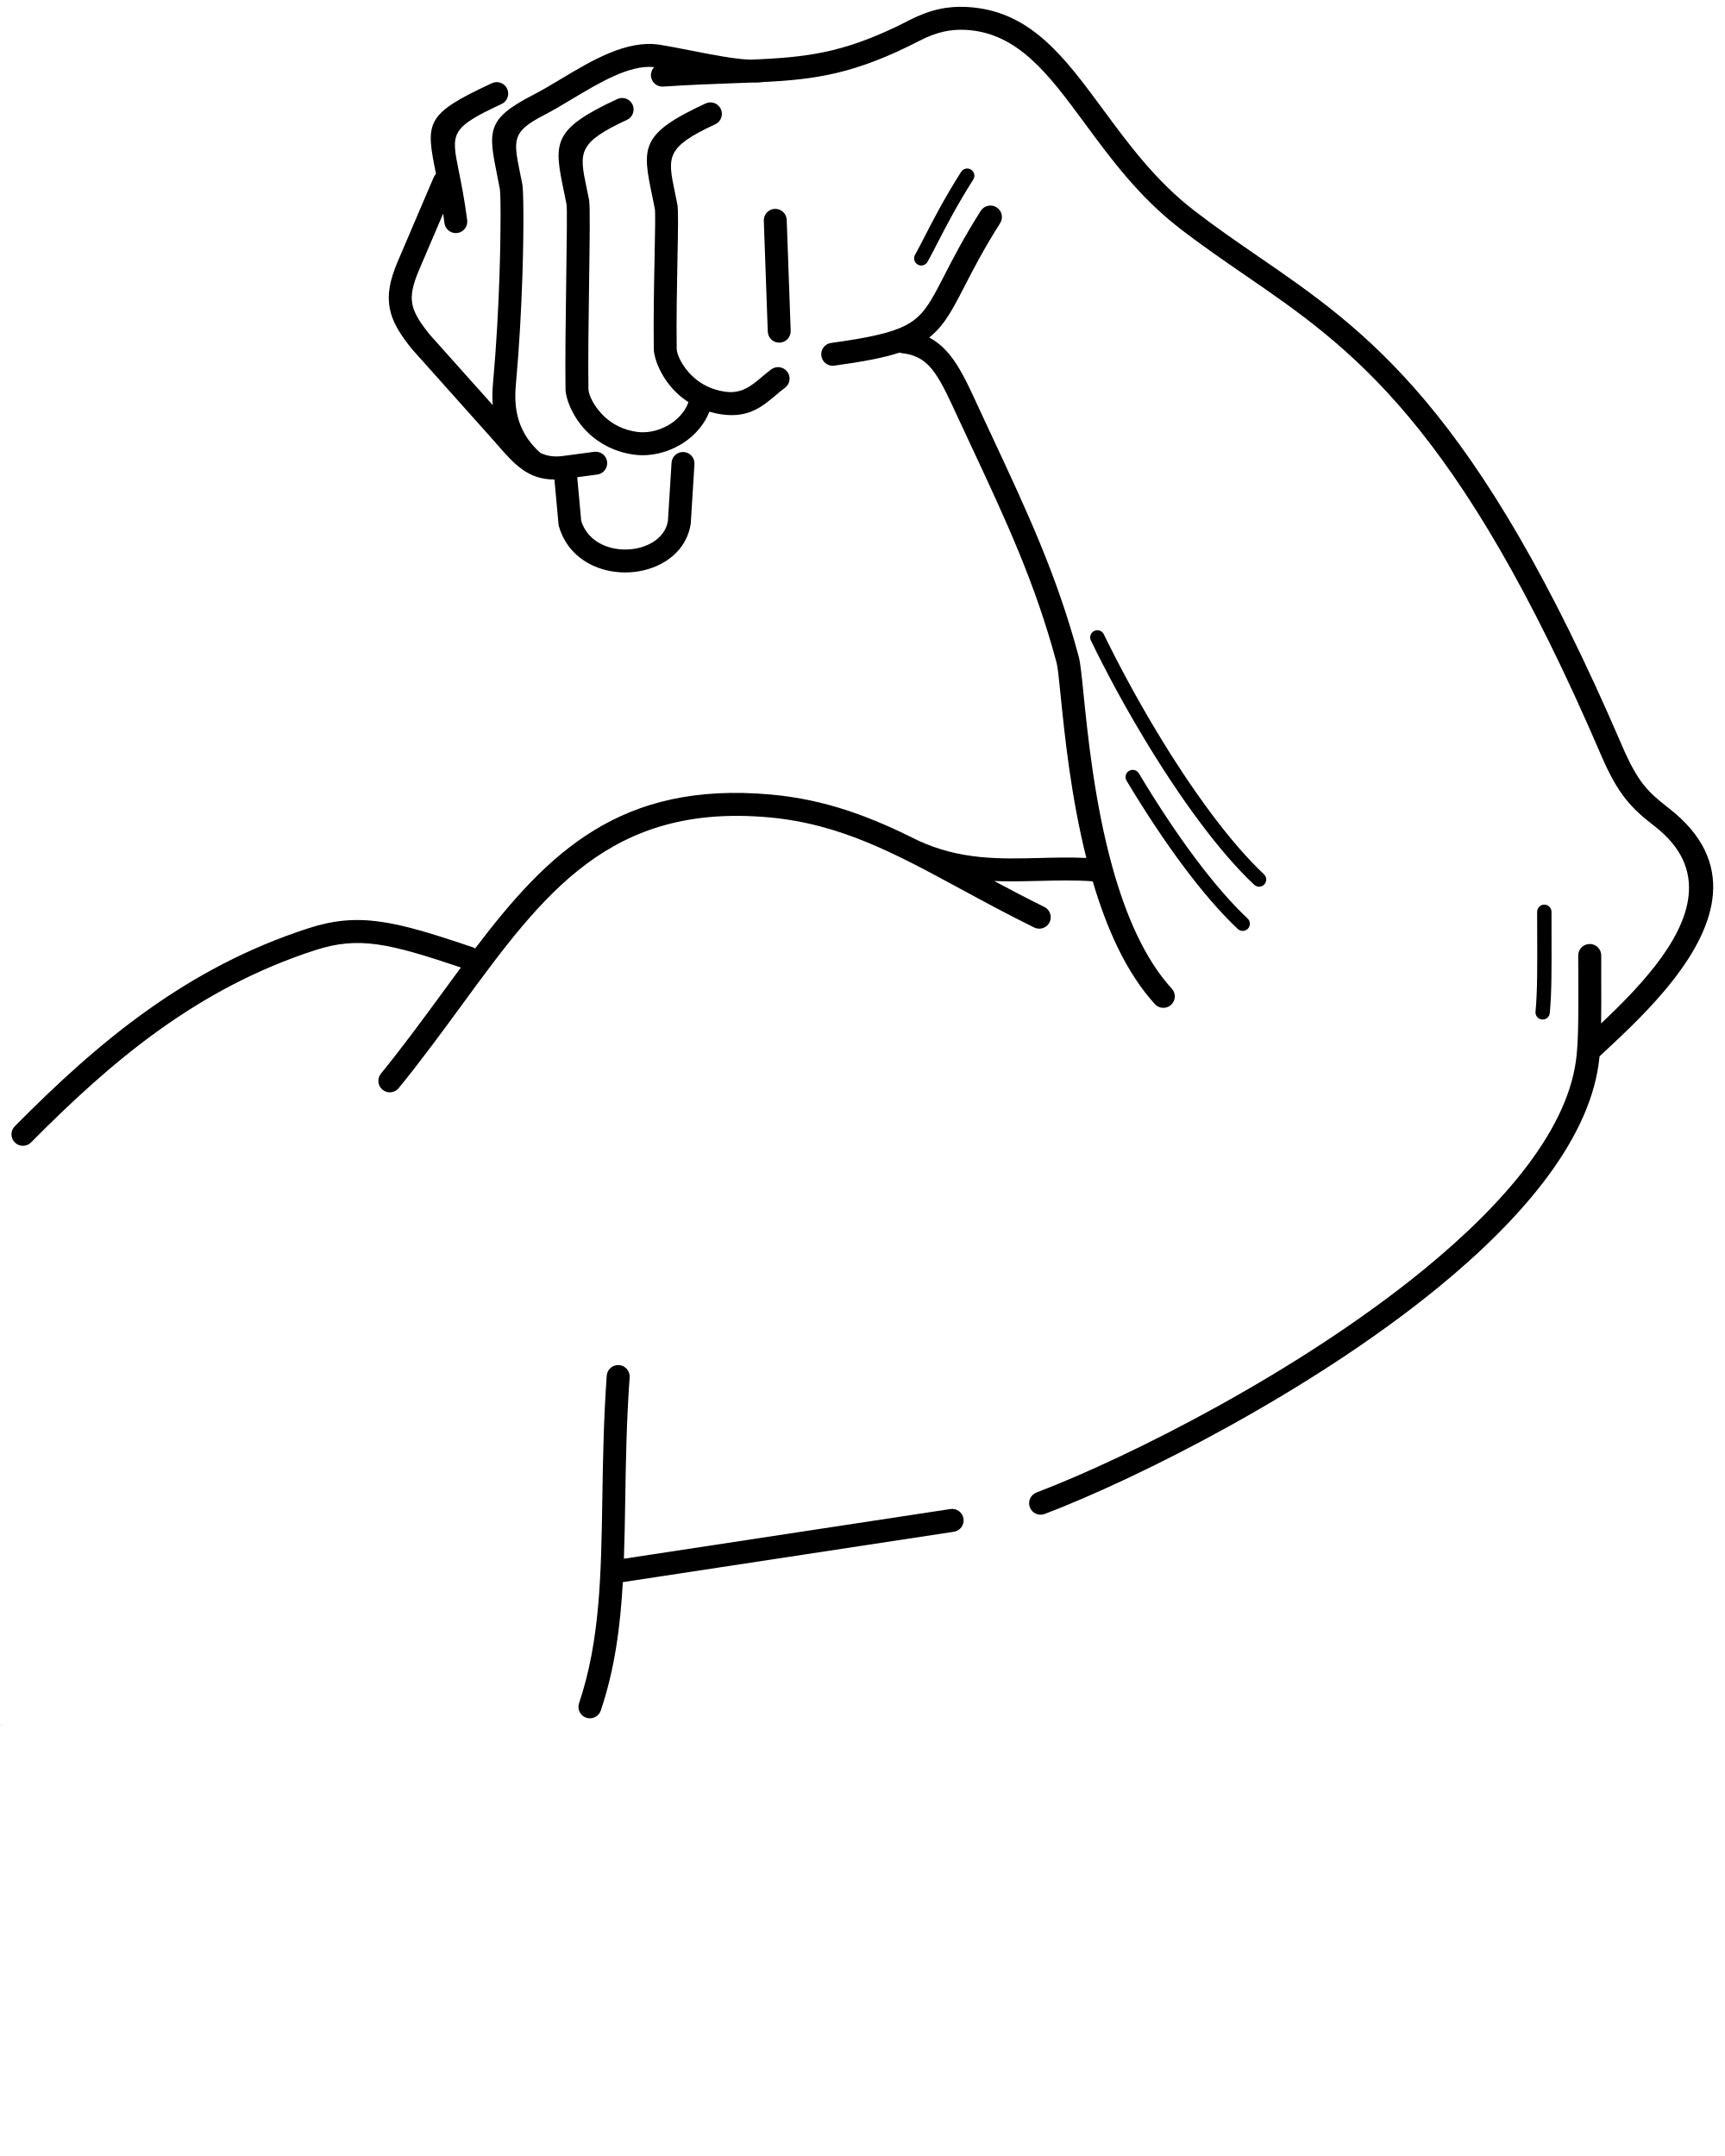
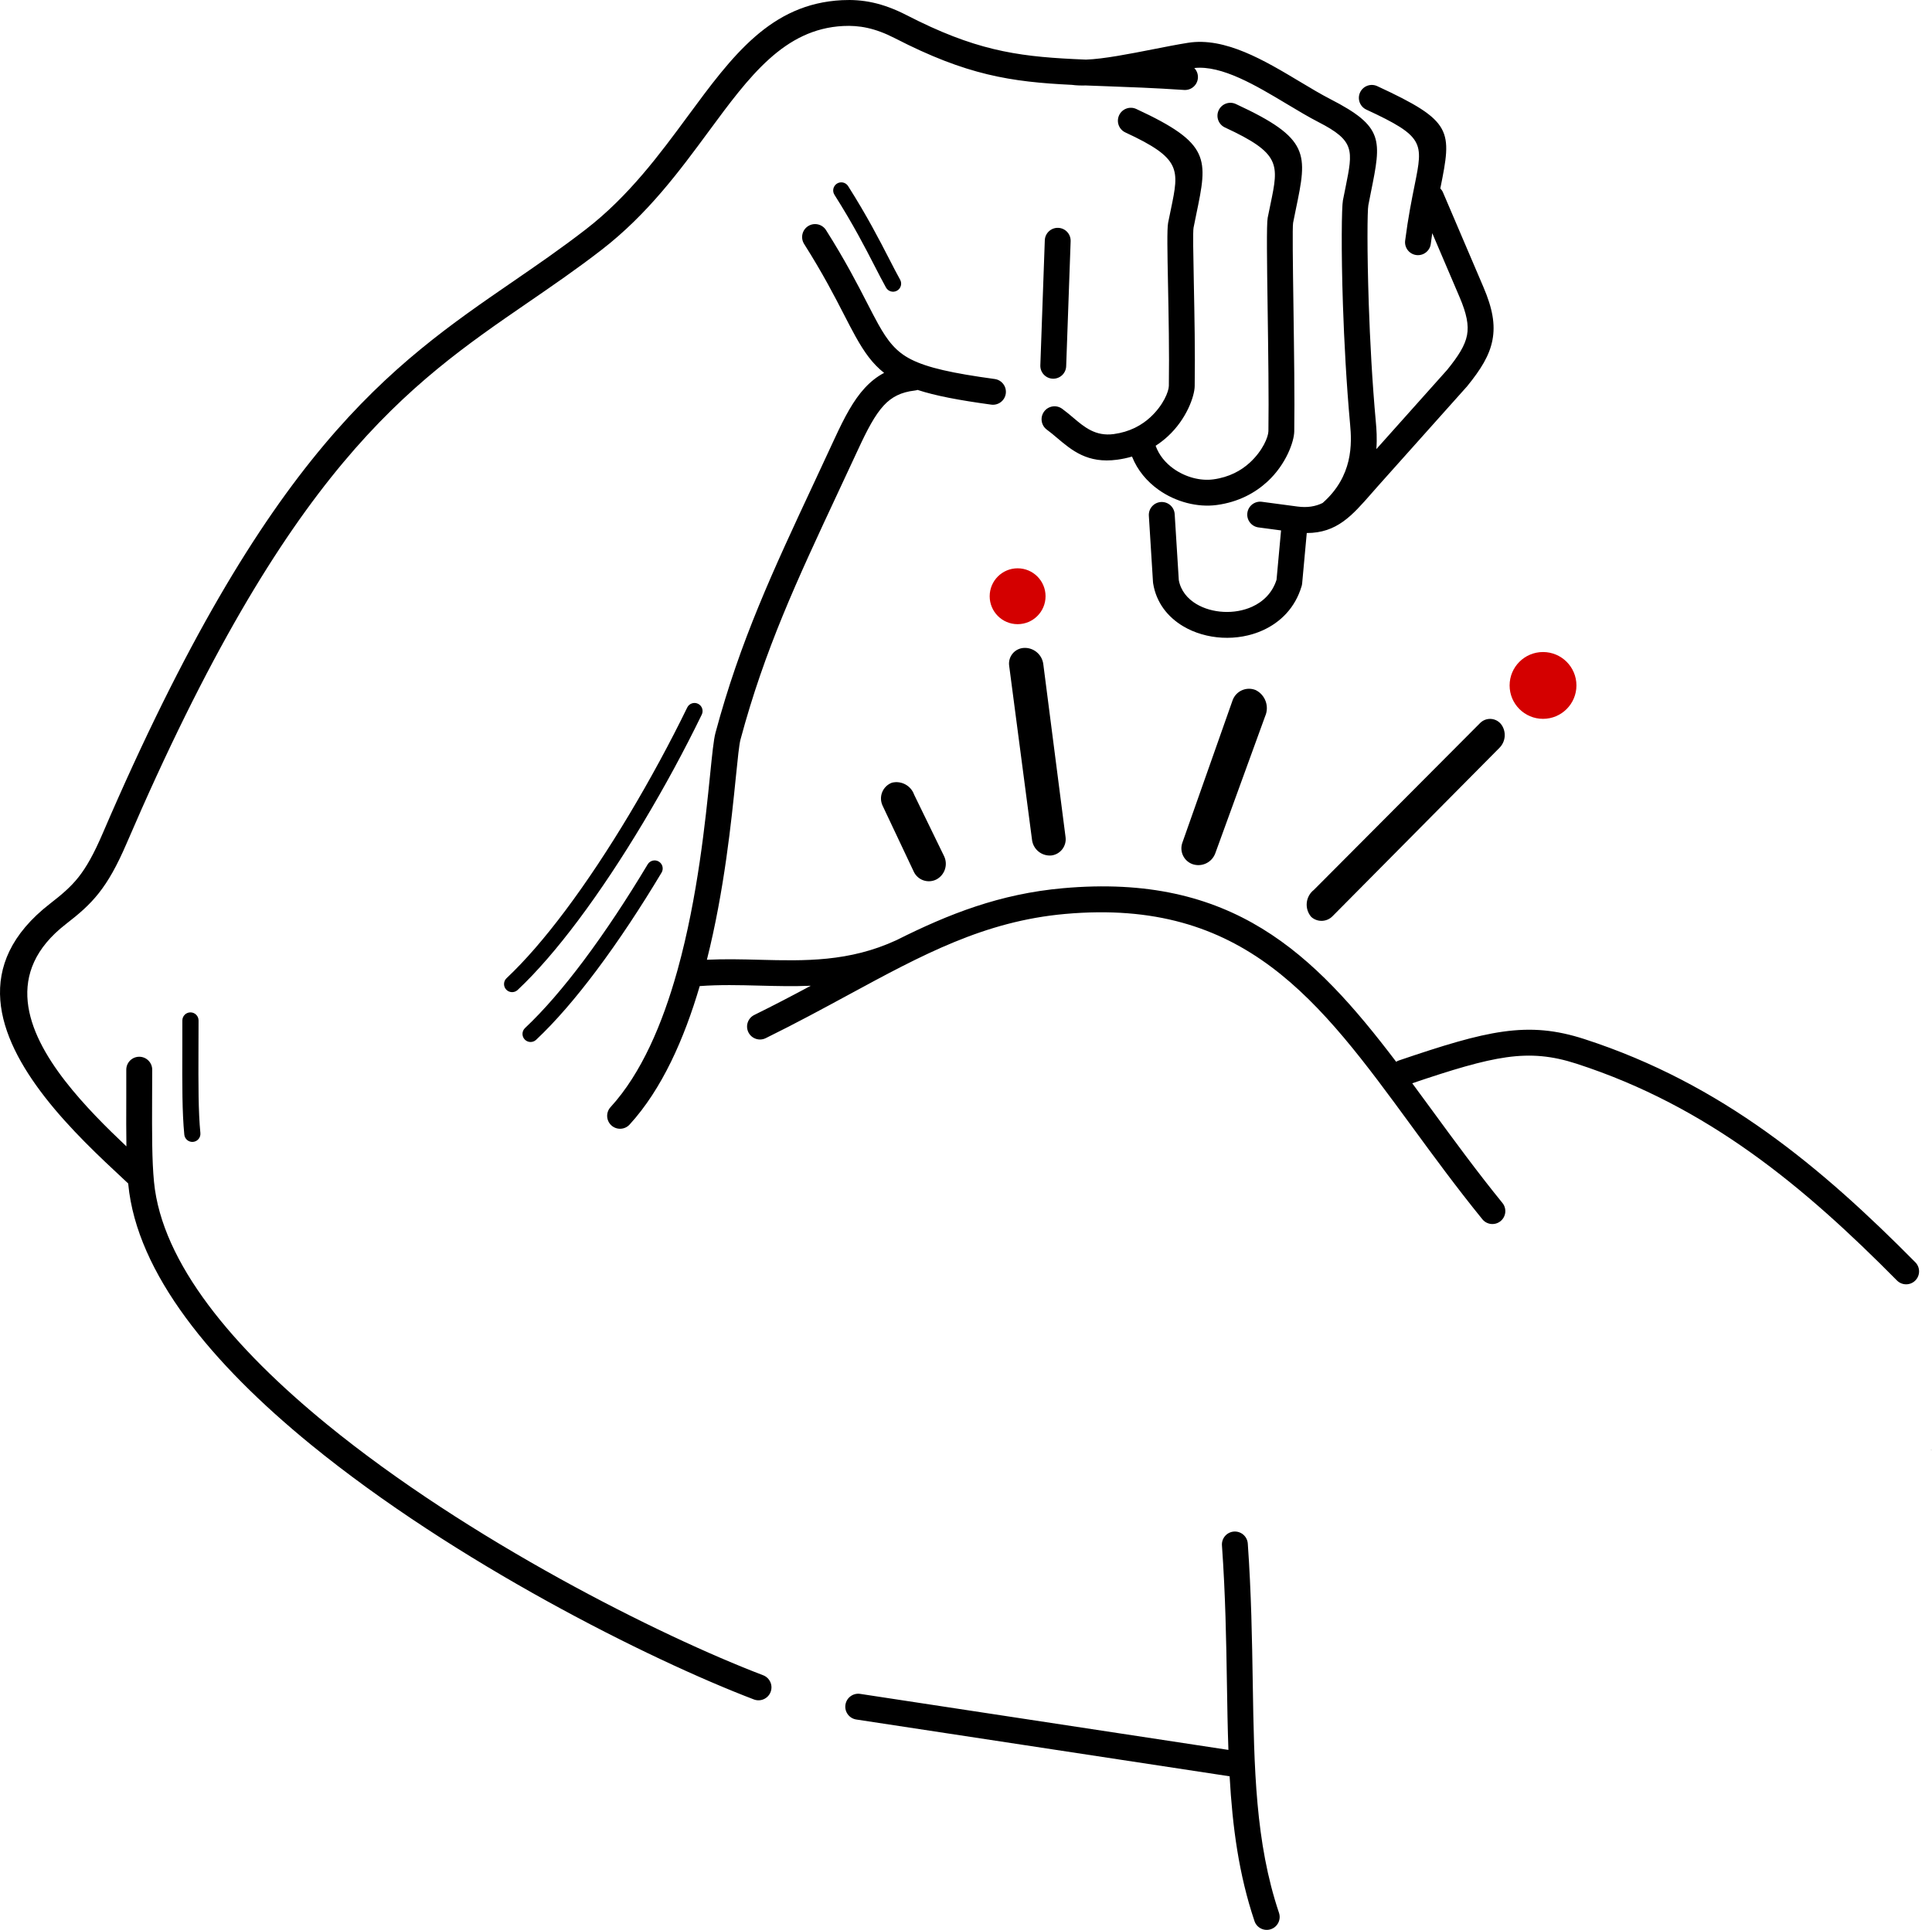
- <svg xmlns="http://www.w3.org/2000/svg" xml:space="preserve" version="1.1" style="shape-rendering:geometricPrecision;text-rendering:geometricPrecision;image-rendering:optimizeQuality;" viewBox="0 0 60000 75000" x="0px" y="0px" fill-rule="evenodd" clip-rule="evenodd">
-   <defs>
-     <style type="text/css">
+ <svg xmlns="http://www.w3.org/2000/svg" xml:space="preserve" version="1.1" style="image-rendering:optimizeQuality;shape-rendering:geometricPrecision;text-rendering:geometricPrecision" viewBox="0 0 2932.851 2930.334" x="0px" y="0px" fill-rule="evenodd" clip-rule="evenodd" id="svg2" width="2932.851" height="2930.334">
+   <defs id="defs1">
+     <style type="text/css" id="style1">
   
    .fil0 {fill:black;fill-rule:nonzero}
   
  </style>
  </defs>
-   <g>
-     <path class="fil0" d="M23066.88 3012.06c-220.05,14.66 -410.34,-151.83 -425,-371.88 -7.83,-117.48 35.99,-226.46 112.01,-304.78 -848.45,-93.17 -1906.05,540.61 -2855.98,1109.97 -341.39,204.62 -669.99,401.58 -976.83,559.28 -1121.75,576.51 -1063.99,863.07 -835.03,1999.01 36.76,182.4 76.22,378.12 83.51,415.91 38.75,200.74 56.3,1519.26 -0.48,3217.43 -37.68,1127.25 -107.03,2433.62 -222.62,3706.14 -23.14,254.73 -54.07,669 53.11,1117.53 99.83,417.76 323.62,879.02 796.71,1293.74 218.64,106.25 465.8,150.41 775.9,109.07l1097.73 -146.36c218.32,-28.47 418.4,125.43 446.87,343.75 28.47,218.32 -125.43,418.4 -343.75,446.87l-695.64 92.75 139.37 1522.46c127.99,402.55 410.37,676.43 752.58,831.55 272.14,123.34 581.61,174.57 885.38,158.45 301.99,-16.02 594.33,-98.06 834.38,-241.36 277.16,-165.45 483.2,-415.11 542.26,-739.14l126.86 -2033.16c12.94,-220.05 201.83,-387.94 421.88,-375 220.05,12.94 387.94,201.83 375,421.88l-128.03 2051.9 -0.44 -0.03c-0.77,12.96 -2.17,26 -4.25,39.09 -95.58,590.87 -448.56,1035.09 -923.9,1318.84 -353.24,210.87 -774.55,331.12 -1203.14,353.86 -426.81,22.65 -864.97,-50.83 -1254.12,-227.21 -549.5,-249.08 -1001.89,-697.89 -1198.37,-1364.75l-2 -6.71c-6.94,-24.07 -11.73,-49.13 -14.07,-75l-142.36 -1555.16c-929.07,-2.26 -1391.03,-529.99 -2004.96,-1231.63 -75.44,-86.22 -153.41,-175.32 -207.75,-236.15l-2711.19 -3034.73c-8.22,-8.47 -16.16,-17.34 -23.75,-26.67 -426.25,-525.85 -687.96,-947.36 -779.18,-1422.86 -92.79,-483.7 -2.66,-978.4 278.31,-1636.27l1246.68 -2919.05c20.2,-47.48 48.52,-89.02 82.65,-123.69 -361.65,-1794.86 -397.74,-2070.04 1945.51,-3155.93 200.2,-92.33 437.36,-4.89 529.69,195.31 92.33,200.2 4.89,437.36 -195.31,529.69 -1789.95,829.48 -1751.37,1020.86 -1490.36,2315.73 90.62,449.6 203.15,1007.84 295.15,1725.42 27.61,218.32 -126.99,417.7 -345.31,445.31 -218.32,27.61 -417.7,-126.99 -445.31,-345.31 -14.63,-114.09 -29.82,-224.09 -45.39,-330.27l-843.62 1975.29c-215.15,503.76 -288.55,859.76 -228.31,1173.77 61.77,322.01 269.46,645.15 612.89,1068.92l2183.44 2444c-26.06,-334.32 -3.88,-619.35 14.4,-820.62 113.78,-1252.5 182.19,-2543.27 219.5,-3659.26 54.83,-1640.02 45.09,-2876.09 12.98,-3042.43 -49.58,-256.85 -65.46,-335.57 -80.39,-409.65 -324.06,-1607.74 -405.81,-2013.32 1250.67,-2864.65 292.45,-150.31 606.64,-338.63 933.07,-534.28 1093.58,-655.46 2314.58,-1387.27 3460.29,-1203.79 336.38,53.87 682.56,122.04 1044.07,193.22 748.22,147.32 1562.78,307.69 2101.52,325.13 116.98,-4.76 231.58,-9.76 344.22,-15.16 15.48,-1.63 30.86,-2.37 46.08,-2.21 1786.12,-87.86 3068.97,-287.31 5135.45,-1350.78 380.41,-195.77 722.92,-319.59 1048.17,-390.99 327.82,-71.97 637.38,-90.14 949.75,-74.56 2201.78,109.83 3383.83,1713.91 4757.05,3577.42 867.3,1176.95 1815.85,2464.18 3143.2,3491.27 762.44,589.98 1498.64,1095.94 2234.81,1601.87 3794.97,2608.1 7589.98,5216.24 12663.53,17023.16 275.98,642.24 504.99,1050.24 750.59,1361.06 242.61,307.03 517.56,538.35 879.99,819.67 2413.52,1873.38 1619.86,4082.1 162.46,5959.72 -767.94,989.36 -1713.96,1870.33 -2439.13,2545.65l-134.83 125.69 -2.41 25.5c-265.56,2754.66 -2588.06,5544.02 -5627.6,8027.31 -4438.5,3626.24 -10432.17,6631.15 -13668.99,7865.78 -206.24,78.52 -437.11,-25.01 -515.63,-231.25 -78.52,-206.24 25.01,-437.11 231.25,-515.63 3187.23,-1215.72 9086.53,-4172.52 13450.25,-7737.66 2890.36,-2361.41 5095.11,-4974.91 5336.96,-7483.55 64.48,-668.8 61.92,-1487.37 58.47,-2596.08 -1.59,-512.24 -3.3,-664.53 -3.3,-863.55 0,-220.91 179.09,-400 400,-400 220.91,0 400,179.09 400,400 0,811.65 0.1,835.62 0.18,863.55 1.77,568.12 3.29,1061.64 -4.16,1501.13 616.01,-582.5 1313.38,-1274.5 1887.68,-2014.39 1205.78,-1553.44 1884.67,-3363.56 -18.7,-4840.96 -407.45,-316.26 -720.24,-580.98 -1017.49,-957.17 -294.25,-372.4 -557.33,-834.93 -859.97,-1539.2 -4985,-11600.87 -8682.1,-14141.72 -12379.15,-16682.52 -759.39,-521.89 -1518.79,-1043.79 -2272.31,-1626.87 -1417.66,-1096.97 -2400.66,-2430.94 -3299.46,-3650.65 -1252.03,-1699.06 -2329.78,-3161.58 -4150.79,-3252.42 -243.19,-12.13 -485.32,2.26 -743.49,58.94 -260.75,57.24 -538.67,158.22 -851.31,319.11 -2214.39,1139.59 -3567.74,1346.47 -5460.65,1438.02 -123.95,17.3 -266.45,22.64 -423.02,18.51 -203.26,8.13 -413.21,15.68 -631.56,23.51 -687.9,24.68 -1461.61,52.43 -2403.67,115.24zm9195.22 6096.15c-66.87,120.27 -218.59,163.55 -338.86,96.68 -120.27,-66.87 -163.55,-218.59 -96.68,-338.86 102.84,-184.72 214.87,-402.49 340.43,-646.58 299.5,-582.18 675.77,-1313.6 1263.45,-2241.23 73.89,-116.49 228.24,-151.04 344.73,-77.15 116.49,73.89 151.04,228.24 77.15,344.73 -580.31,915.99 -948.72,1632.13 -1241.97,2202.17 -124.18,241.41 -234.97,456.77 -348.25,660.24zm-3245.91 3611.73c-218.32,29.34 -419.1,-123.86 -448.44,-342.18 -29.34,-218.32 123.86,-419.1 342.18,-448.44 1300.89,-177.83 2072.21,-347.16 2581.87,-606.39 464.83,-236.43 722.68,-571.46 1012.5,-1092 99.86,-179.38 212.17,-397.67 338.05,-642.39 301.36,-585.83 679.99,-1321.82 1269.93,-2253.02 118.22,-186.39 365.17,-241.66 551.56,-123.44 186.39,118.22 241.66,365.17 123.44,551.56 -578.09,912.49 -944.17,1624.1 -1235.55,2190.52 -123.83,240.73 -234.34,455.53 -350.55,664.27 -266.72,479.04 -517.93,837.15 -880.55,1122.2 221.22,116.15 415.21,270.25 594.57,464.12 348.68,376.89 620.17,887.88 931.84,1561.67 296,639.92 460.91,992.87 620.22,1333.83 1285.74,2751.8 2293.59,4908.82 3055.23,7747.13 55.53,206.95 101.01,655.84 164.43,1282.16 143.27,1414.58 383.2,3782.95 999.67,6013.15 8.62,22.53 15.24,46 19.67,70.13 450.95,1608.49 1099.68,3138.98 2052.02,4180 148.42,162.23 137.23,414.08 -25,562.5 -162.23,148.42 -414.08,137.23 -562.5,-25 -998.83,-1091.83 -1684.23,-2643.75 -2163.28,-4272.13 -615.91,-45.73 -1226.74,-30.13 -1837.54,-14.55 -527.04,13.46 -1054.09,26.9 -1588.38,3.91 553.65,296.86 1131.73,600.31 1743.51,901.46 197.61,97.51 278.76,336.76 181.25,534.37 -97.51,197.61 -336.76,278.76 -534.37,181.25 -925.78,-455.71 -1758.77,-907.15 -2547.91,-1334.83 -2284.48,-1238.08 -4195.29,-2273.65 -6683.33,-2496.93 -5535.93,-496.8 -7849.1,2663.63 -10684.99,6538.27 -679.96,929.04 -1389.23,1898.09 -2187.48,2880.56 -138.93,170.86 -390.08,196.75 -560.94,57.82 -170.86,-138.93 -196.75,-390.08 -57.82,-560.94 776.73,-955.98 1484.22,-1922.6 2162.48,-2849.32 208.71,-285.15 414.67,-566.47 619.4,-843.17 -1249.17,-421.98 -2147.72,-695.35 -2910.05,-801.97 -762.96,-106.7 -1403.78,-45.87 -2161.65,199.99 -2034.61,660.01 -3792.6,1613.18 -5394.18,2756.95 -1609.83,1149.66 -3065.13,2494.81 -4485.12,3929.97 -155.33,156.19 -407.87,156.89 -564.06,1.56 -156.19,-155.33 -156.89,-407.87 -1.56,-564.06 1447.05,-1462.52 2933.78,-2835.94 4588.24,-4017.47 1662.68,-1187.4 3491.31,-2178.1 5612.92,-2866.33 879.52,-285.33 1625.01,-355.66 2514.79,-231.23 859.4,120.19 1837.85,422.17 3211.09,888.55 30.77,10.43 59.42,24.27 85.71,40.91 2539.82,-3347.93 5056.79,-5822.77 10281.98,-5353.85 1934.72,173.63 3507.04,787.65 5129.51,1602.12 1461.59,675.71 2836.91,640.64 4212.2,605.53 541.84,-13.82 1083.71,-27.64 1635.09,-1.27 -538.64,-2139.31 -757.71,-4300.71 -893.13,-5637.83 -59.01,-582.72 -101.32,-1000.34 -142.55,-1154.02 -746.37,-2781.39 -1738.96,-4905.76 -3005.23,-7615.89 -241.51,-516.89 -491.06,-1050.98 -623.34,-1336.95 -281.18,-607.87 -517.82,-1059.91 -791.22,-1355.43 -243.07,-262.74 -534.93,-412.43 -955.09,-460.23 -30.08,-3.32 -59.02,-9.91 -86.48,-19.36 -546.81,179.37 -1266.63,316.59 -2273.06,454.16zm-2448.81 -5041.52c-7.76,-220.05 164.33,-404.74 384.38,-412.5 220.05,-7.76 404.74,164.33 412.5,384.38l137.74 3856.77c7.76,220.05 -164.33,404.74 -384.38,412.5 -220.05,7.76 -404.74,-164.33 -412.5,-384.38l-137.74 -3856.77zm-2024.05 -4079.94c200.2,-92.33 437.36,-4.89 529.69,195.31 92.33,200.2 4.89,437.36 -195.31,529.69 -1728.15,800.83 -1658.94,1134.23 -1404.15,2361.52 33.26,160.22 68.62,330.46 86.98,423.61 37.38,189.59 22.83,924.21 3.93,1878.43 -18.86,952.64 -42.21,2131.18 -26.38,3152.6 2.72,175.95 171.07,601.79 573.55,971.8 127.91,117.59 279.27,226.04 456.23,314.37 8.9,3.96 17.62,8.24 26.14,12.81 185.88,89.42 399.34,156.69 642.86,189.6 563.14,76.11 907.77,-215.58 1244.53,-500.62 114.31,-96.77 227.97,-192.96 348.52,-280.38 178.63,-129.44 428.38,-89.57 557.82,89.06 129.44,178.63 89.57,428.38 -89.06,557.82 -102.71,74.48 -201.89,158.43 -301.66,242.88 -470.34,398.1 -951.64,805.5 -1866.41,681.86 -161.36,-21.81 -313.33,-54.75 -456.28,-96.89 -167.64,425 -462.88,771.41 -819.97,1025.37 -529.4,376.51 -1203.03,548.93 -1794.52,468.99 -675.96,-91.36 -1187.38,-377.71 -1559.6,-719.9 -580.7,-533.85 -824.97,-1238.37 -829.8,-1549.92 -15.41,-994.76 5.75,-2499.92 24.26,-3816.23 18.98,-1350.39 35.12,-2498.07 10.69,-2622.01 -40.33,-204.56 -62.82,-312.86 -83.86,-414.19 -356.14,-1715.43 -452.9,-2181.42 1851.02,-3249.07 200.2,-92.33 437.36,-4.89 529.69,195.31 92.33,200.2 4.89,437.36 -195.31,529.69 -1728.16,800.84 -1658.94,1134.25 -1404.14,2361.57 33.27,160.24 68.63,330.48 86.98,423.57 38.24,193.94 21.5,1384.11 1.81,2784.51 -18.44,1311.73 -39.54,2811.63 -24.26,3797.47 2.72,175.95 171.06,601.79 573.54,971.8 266.64,245.13 635.06,450.53 1125.24,516.78 398.13,53.81 858.19,-66.96 1225.76,-328.37 247.32,-175.9 448.94,-415.85 553.92,-708.31 -137.99,-89.1 -262.69,-187.05 -374.76,-290.07 -580.7,-533.85 -824.98,-1238.39 -829.81,-1549.92 -16.04,-1035.45 7.43,-2220.05 26.38,-3177.6 17.83,-900.13 31.56,-1593.1 8.57,-1709.69 -40.33,-204.55 -62.82,-312.87 -83.86,-414.23 -356.12,-1715.4 -452.86,-2181.39 1851.03,-3249.02zm-3439.79 44258.27c15.53,-220.05 206.52,-385.84 426.57,-370.31 220.05,15.53 385.84,206.52 370.31,426.57 -109.5,1543.98 -131.98,2939.63 -152.98,4244.64 -11.47,712.69 -22.54,1398.92 -46.41,2064.82l11357.89 -1728.38c218.32,-32.79 421.9,117.61 454.69,335.93 32.79,218.32 -117.61,421.9 -335.93,454.69l-11513.69 1752.09c-88.3,1564.22 -282.41,3024.9 -766.86,4465.95 -69.89,208.83 -295.86,321.46 -504.69,251.57 -208.83,-69.89 -321.46,-295.86 -251.57,-504.69 730.27,-2172.29 766.97,-4450.62 809.69,-7104.48 21.45,-1332.36 44.39,-2757.27 152.98,-4288.4zm18081.3 -20698.77c-70.65,-118.11 -32.17,-271.15 85.94,-341.8 118.11,-70.65 271.15,-32.17 341.8,85.94 628.32,1049.14 1301.52,2071.7 1977.48,2973.41 609.4,812.93 1221.61,1528.32 1805.54,2076.65 100.31,94.38 105.12,252.23 10.74,352.54 -94.38,100.31 -252.23,105.12 -352.54,10.74 -603.45,-566.65 -1234.76,-1304.14 -1862.18,-2141.11 -688.24,-918.09 -1371.21,-1955.12 -2006.78,-3016.37zm-1240.63 -4876.58c-59.86,-124.04 -7.83,-273.15 116.21,-333.01 124.04,-59.86 273.15,-7.83 333.01,116.21 256,526.95 541.69,1082.53 850.8,1652.71 301.8,556.69 616.58,1110.41 937.81,1646.77 628.3,1049.11 1301.48,2071.66 1977.44,2973.37 609.41,812.95 1221.63,1528.37 1805.57,2076.7 100.31,94.38 105.12,252.23 10.74,352.54 -94.38,100.31 -252.23,105.12 -352.54,10.74 -603.47,-566.67 -1234.78,-1304.17 -1862.21,-2141.16 -688.23,-918.08 -1371.18,-1955.11 -2006.74,-3016.33 -336.84,-562.43 -655.15,-1121.34 -949.53,-1664.35 -304.75,-562.14 -593.88,-1125.27 -860.56,-1674.19zm15521.09 9437.85c0,-138.07 111.93,-250 250,-250 138.07,0 250,111.93 250,250 0,623.83 0.4,745.64 0.76,863.62 3.52,1128.01 6.11,1960.83 -60.99,2656.96 -12.94,136.99 -134.5,237.55 -271.49,224.61 -136.99,-12.94 -237.55,-134.5 -224.61,-271.49 65.08,-675.16 62.52,-1496.98 59.05,-2610.08l-2.72 -863.62z" />
+   <g id="g1" transform="matrix(-0.04921758,0,0,0.04921758,2932.854,-11.64882)">
+     <path class="fil0" d="m 23066.88,3012.06 c -220.05,14.66 -410.34,-151.83 -425,-371.88 -7.83,-117.48 35.99,-226.46 112.01,-304.78 -848.45,-93.17 -1906.05,540.61 -2855.98,1109.97 -341.39,204.62 -669.99,401.58 -976.83,559.28 -1121.75,576.51 -1063.99,863.07 -835.03,1999.01 36.76,182.4 76.22,378.12 83.51,415.91 38.75,200.74 56.3,1519.26 -0.48,3217.43 -37.68,1127.25 -107.03,2433.62 -222.62,3706.14 -23.14,254.73 -54.07,669 53.11,1117.53 99.83,417.76 323.62,879.02 796.71,1293.74 218.64,106.25 465.8,150.41 775.9,109.07 l 1097.73,-146.36 c 218.32,-28.47 418.4,125.43 446.87,343.75 28.47,218.32 -125.43,418.4 -343.75,446.87 l -695.64,92.75 139.37,1522.46 c 127.99,402.55 410.37,676.43 752.58,831.55 272.14,123.34 581.61,174.57 885.38,158.45 301.99,-16.02 594.33,-98.06 834.38,-241.36 277.16,-165.45 483.2,-415.11 542.26,-739.14 l 126.86,-2033.16 c 12.94,-220.05 201.83,-387.94 421.88,-375 220.05,12.94 387.94,201.83 375,421.88 l -128.03,2051.9 -0.44,-0.03 c -0.77,12.96 -2.17,26 -4.25,39.09 -95.58,590.87 -448.56,1035.09 -923.9,1318.84 -353.24,210.87 -774.55,331.12 -1203.14,353.86 -426.81,22.65 -864.97,-50.83 -1254.12,-227.21 -549.5,-249.08 -1001.89,-697.89 -1198.37,-1364.75 l -2,-6.71 c -6.94,-24.07 -11.73,-49.13 -14.07,-75 L 19284.42,16681 c -929.07,-2.26 -1391.03,-529.99 -2004.96,-1231.63 -75.44,-86.22 -153.41,-175.32 -207.75,-236.15 l -2711.19,-3034.73 c -8.22,-8.47 -16.16,-17.34 -23.75,-26.67 -426.25,-525.85 -687.96,-947.36 -779.18,-1422.86 -92.79,-483.7 -2.66,-978.4 278.31,-1636.27 l 1246.68,-2919.05 c 20.2,-47.48 48.52,-89.02 82.65,-123.69 -361.65,-1794.86 -397.74,-2070.04 1945.51,-3155.93 200.2,-92.33 437.36,-4.89 529.69,195.31 92.33,200.2 4.89,437.36 -195.31,529.69 -1789.95,829.48 -1751.37,1020.86 -1490.36,2315.73 90.62,449.6 203.15,1007.84 295.15,1725.42 27.61,218.32 -126.99,417.7 -345.31,445.31 -218.32,27.61 -417.7,-126.99 -445.31,-345.31 -14.63,-114.09 -29.82,-224.09 -45.39,-330.27 l -843.62,1975.29 c -215.15,503.76 -288.55,859.76 -228.31,1173.77 61.77,322.01 269.46,645.15 612.89,1068.92 l 2183.44,2444 c -26.06,-334.32 -3.88,-619.35 14.4,-820.62 113.78,-1252.5 182.19,-2543.27 219.5,-3659.26 54.83,-1640.02 45.09,-2876.09 12.98,-3042.43 -49.58,-256.85 -65.46,-335.57 -80.39,-409.65 -324.06,-1607.74 -405.81,-2013.32 1250.67,-2864.65 292.45,-150.31 606.64,-338.63 933.07,-534.28 1093.58,-655.46 2314.58,-1387.27 3460.29,-1203.79 336.38,53.87 682.56,122.04 1044.07,193.22 748.22,147.32 1562.78,307.69 2101.52,325.13 116.98,-4.76 231.58,-9.76 344.22,-15.16 15.48,-1.63 30.86,-2.37 46.08,-2.21 1786.12,-87.86 3068.97,-287.31 5135.45,-1350.78 380.41,-195.77 722.92,-319.59 1048.17,-390.99 327.82,-71.97 637.38,-90.14 949.75,-74.56 2201.78,109.83 3383.83,1713.91 4757.05,3577.42 867.3,1176.95 1815.85,2464.18 3143.2,3491.27 762.44,589.98 1498.64,1095.94 2234.81,1601.87 3794.97,2608.1 7589.98,5216.24 12663.53,17023.16 275.98,642.24 504.99,1050.24 750.59,1361.06 242.61,307.03 517.56,538.35 879.99,819.67 2413.52,1873.38 1619.86,4082.1 162.46,5959.72 -767.94,989.36 -1713.96,1870.33 -2439.13,2545.65 l -134.83,125.69 -2.41,25.5 c -265.56,2754.66 -2588.06,5544.02 -5627.6,8027.31 -4438.5,3626.24 -10432.17,6631.15 -13668.99,7865.78 -206.24,78.52 -437.11,-25.01 -515.63,-231.25 -78.52,-206.24 25.01,-437.11 231.25,-515.63 3187.23,-1215.72 9086.53,-4172.52 13450.25,-7737.66 2890.36,-2361.41 5095.11,-4974.91 5336.96,-7483.55 64.48,-668.8 61.92,-1487.37 58.47,-2596.08 -1.59,-512.24 -3.3,-664.53 -3.3,-863.55 0,-220.91 179.09,-400 400,-400 220.91,0 400,179.09 400,400 0,811.65 0.1,835.62 0.18,863.55 1.77,568.12 3.29,1061.64 -4.16,1501.13 616.01,-582.5 1313.38,-1274.5 1887.68,-2014.39 1205.78,-1553.44 1884.67,-3363.56 -18.7,-4840.96 -407.45,-316.26 -720.24,-580.98 -1017.49,-957.17 -294.25,-372.4 -557.33,-834.93 -859.97,-1539.2 C 50697.29,14650.32 47000.19,12109.47 43303.14,9568.67 42543.75,9046.78 41784.35,8524.88 41030.83,7941.8 39613.17,6844.83 38630.17,5510.86 37731.37,4291.15 36479.34,2592.09 35401.59,1129.57 33580.58,1038.73 c -243.19,-12.13 -485.32,2.26 -743.49,58.94 -260.75,57.24 -538.67,158.22 -851.31,319.11 -2214.39,1139.59 -3567.74,1346.47 -5460.65,1438.02 -123.95,17.3 -266.45,22.64 -423.02,18.51 -203.26,8.13 -413.21,15.68 -631.56,23.51 -687.9,24.68 -1461.61,52.43 -2403.67,115.24 z m 9195.22,6096.15 c -66.87,120.27 -218.59,163.55 -338.86,96.68 -120.27,-66.87 -163.55,-218.59 -96.68,-338.86 102.84,-184.72 214.87,-402.49 340.43,-646.58 299.5,-582.18 675.77,-1313.6 1263.45,-2241.23 73.89,-116.49 228.24,-151.04 344.73,-77.15 116.49,73.89 151.04,228.24 77.15,344.73 -580.31,915.99 -948.72,1632.13 -1241.97,2202.17 -124.18,241.41 -234.97,456.77 -348.25,660.24 z m -3245.91,3611.73 c -218.32,29.34 -419.1,-123.86 -448.44,-342.18 -29.34,-218.32 123.86,-419.1 342.18,-448.44 1300.89,-177.83 2072.21,-347.16 2581.87,-606.39 464.83,-236.43 722.68,-571.46 1012.5,-1092 99.86,-179.38 212.17,-397.67 338.05,-642.39 301.36,-585.83 679.99,-1321.82 1269.93,-2253.02 118.22,-186.39 365.17,-241.66 551.56,-123.44 186.39,118.22 241.66,365.17 123.44,551.56 -578.09,912.49 -944.17,1624.1 -1235.55,2190.52 -123.83,240.73 -234.34,455.53 -350.55,664.27 -266.72,479.04 -517.93,837.15 -880.55,1122.2 221.22,116.15 415.21,270.25 594.57,464.12 348.68,376.89 620.17,887.88 931.84,1561.67 296,639.92 460.91,992.87 620.22,1333.83 1285.74,2751.8 2293.59,4908.82 3055.23,7747.13 55.53,206.95 101.01,655.84 164.43,1282.16 143.27,1414.58 383.2,3782.95 999.67,6013.15 8.62,22.53 15.24,46 19.67,70.13 450.95,1608.49 1099.68,3138.98 2052.02,4180 148.42,162.23 137.23,414.08 -25,562.5 -162.23,148.42 -414.08,137.23 -562.5,-25 -998.83,-1091.83 -1684.23,-2643.75 -2163.28,-4272.13 -615.91,-45.73 -1226.74,-30.13 -1837.54,-14.55 -527.04,13.46 -1054.09,26.9 -1588.38,3.91 553.65,296.86 1131.73,600.31 1743.51,901.46 197.61,97.51 278.76,336.76 181.25,534.37 -97.51,197.61 -336.76,278.76 -534.37,181.25 -925.78,-455.71 -1758.77,-907.15 -2547.91,-1334.83 -2284.48,-1238.08 -4195.29,-2273.65 -6683.33,-2496.93 -5535.93,-496.8 -7849.1,2663.63 -10684.99,6538.27 -679.96,929.04 -1389.23,1898.09 -2187.48,2880.56 -138.93,170.86 -390.08,196.75 -560.94,57.82 -170.86,-138.93 -196.75,-390.08 -57.82,-560.94 776.73,-955.98 1484.22,-1922.6 2162.48,-2849.32 208.71,-285.15 414.67,-566.47 619.4,-843.17 -1249.17,-421.98 -2147.72,-695.35 -2910.05,-801.97 -762.96,-106.7 -1403.78,-45.87 -2161.65,199.99 -2034.61,660.01 -3792.6,1613.18 -5394.18,2756.95 -1609.83,1149.66 -3065.13,2494.81 -4485.12,3929.97 -155.33,156.19 -407.87,156.89 -564.06,1.56 -156.19,-155.33 -156.89,-407.87 -1.56,-564.06 1447.05,-1462.52 2933.78,-2835.94 4588.24,-4017.47 1662.68,-1187.4 3491.31,-2178.1 5612.92,-2866.33 879.52,-285.33 1625.01,-355.66 2514.79,-231.23 859.4,120.19 1837.85,422.17 3211.09,888.55 30.77,10.43 59.42,24.27 85.71,40.91 2539.82,-3347.93 5056.79,-5822.77 10281.98,-5353.85 1934.72,173.63 3507.04,787.65 5129.51,1602.12 1461.59,675.71 2836.91,640.64 4212.2,605.53 541.84,-13.82 1083.71,-27.64 1635.09,-1.27 -538.64,-2139.31 -757.71,-4300.71 -893.13,-5637.83 -59.01,-582.72 -101.32,-1000.34 -142.55,-1154.02 -746.37,-2781.39 -1738.96,-4905.76 -3005.23,-7615.89 -241.51,-516.89 -491.06,-1050.98 -623.34,-1336.95 -281.18,-607.87 -517.82,-1059.91 -791.22,-1355.43 -243.07,-262.74 -534.93,-412.43 -955.09,-460.23 -30.08,-3.32 -59.02,-9.91 -86.48,-19.36 -546.81,179.37 -1266.63,316.59 -2273.06,454.16 z M 26567.38,7678.42 c -7.76,-220.05 164.33,-404.74 384.38,-412.5 220.05,-7.76 404.74,164.33 412.5,384.38 l 137.74,3856.77 c 7.76,220.05 -164.33,404.74 -384.38,412.5 -220.05,7.76 -404.74,-164.33 -412.5,-384.38 z M 24543.33,3598.48 c 200.2,-92.33 437.36,-4.89 529.69,195.31 92.33,200.2 4.89,437.36 -195.31,529.69 -1728.15,800.83 -1658.94,1134.23 -1404.15,2361.52 33.26,160.22 68.62,330.46 86.98,423.61 37.38,189.59 22.83,924.21 3.93,1878.43 -18.86,952.64 -42.21,2131.18 -26.38,3152.6 2.72,175.95 171.07,601.79 573.55,971.8 127.91,117.59 279.27,226.04 456.23,314.37 8.9,3.96 17.62,8.24 26.14,12.81 185.88,89.42 399.34,156.69 642.86,189.6 563.14,76.11 907.77,-215.58 1244.53,-500.62 114.31,-96.77 227.97,-192.96 348.52,-280.38 178.63,-129.44 428.38,-89.57 557.82,89.06 129.44,178.63 89.57,428.38 -89.06,557.82 -102.71,74.48 -201.89,158.43 -301.66,242.88 -470.34,398.1 -951.64,805.5 -1866.41,681.86 -161.36,-21.81 -313.33,-54.75 -456.28,-96.89 -167.64,425 -462.88,771.41 -819.97,1025.37 -529.4,376.51 -1203.03,548.93 -1794.52,468.99 -675.96,-91.36 -1187.38,-377.71 -1559.6,-719.9 -580.7,-533.85 -824.97,-1238.37 -829.8,-1549.92 -15.41,-994.76 5.75,-2499.92 24.26,-3816.23 18.98,-1350.39 35.12,-2498.07 10.69,-2622.01 -40.33,-204.56 -62.82,-312.86 -83.86,-414.19 -356.14,-1715.43 -452.9,-2181.42 1851.02,-3249.07 200.2,-92.33 437.36,-4.89 529.69,195.31 92.33,200.2 4.89,437.36 -195.31,529.69 -1728.16,800.84 -1658.94,1134.25 -1404.14,2361.57 33.27,160.24 68.63,330.48 86.98,423.57 38.24,193.94 21.5,1384.11 1.81,2784.51 -18.44,1311.73 -39.54,2811.63 -24.26,3797.47 2.72,175.95 171.06,601.79 573.54,971.8 266.64,245.13 635.06,450.53 1125.24,516.78 398.13,53.81 858.19,-66.96 1225.76,-328.37 247.32,-175.9 448.94,-415.85 553.92,-708.31 -137.99,-89.1 -262.69,-187.05 -374.76,-290.07 -580.7,-533.85 -824.98,-1238.39 -829.81,-1549.92 -16.04,-1035.45 7.43,-2220.05 26.38,-3177.6 17.83,-900.13 31.56,-1593.1 8.57,-1709.69 -40.33,-204.55 -62.82,-312.87 -83.86,-414.23 -356.12,-1715.4 -452.86,-2181.39 1851.03,-3249.02 z m -3439.79,44258.27 c 15.53,-220.05 206.52,-385.84 426.57,-370.31 220.05,15.53 385.84,206.52 370.31,426.57 -109.5,1543.98 -131.98,2939.63 -152.98,4244.64 -11.47,712.69 -22.54,1398.92 -46.41,2064.82 l 11357.89,-1728.38 c 218.32,-32.79 421.9,117.61 454.69,335.93 32.79,218.32 -117.61,421.9 -335.93,454.69 L 21663.99,55036.8 c -88.3,1564.22 -282.41,3024.9 -766.86,4465.95 -69.89,208.83 -295.86,321.46 -504.69,251.57 -208.83,-69.89 -321.46,-295.86 -251.57,-504.69 730.27,-2172.29 766.97,-4450.62 809.69,-7104.48 21.45,-1332.36 44.39,-2757.27 152.98,-4288.4 z m 18081.3,-20698.77 c -70.65,-118.11 -32.17,-271.15 85.94,-341.8 118.11,-70.65 271.15,-32.17 341.8,85.94 628.32,1049.14 1301.52,2071.7 1977.48,2973.41 609.4,812.93 1221.61,1528.32 1805.54,2076.65 100.31,94.38 105.12,252.23 10.74,352.54 -94.38,100.31 -252.23,105.12 -352.54,10.74 -603.45,-566.65 -1234.76,-1304.14 -1862.18,-2141.11 -688.24,-918.09 -1371.21,-1955.12 -2006.78,-3016.37 z M 37944.21,22281.4 c -59.86,-124.04 -7.83,-273.15 116.21,-333.01 124.04,-59.86 273.15,-7.83 333.01,116.21 256,526.95 541.69,1082.53 850.8,1652.71 301.8,556.69 616.58,1110.41 937.81,1646.77 628.3,1049.11 1301.48,2071.66 1977.44,2973.37 609.41,812.95 1221.63,1528.37 1805.57,2076.7 100.31,94.38 105.12,252.23 10.74,352.54 -94.38,100.31 -252.23,105.12 -352.54,10.74 -603.47,-566.67 -1234.78,-1304.17 -1862.21,-2141.16 -688.23,-918.08 -1371.18,-1955.11 -2006.74,-3016.33 -336.84,-562.43 -655.15,-1121.34 -949.53,-1664.35 -304.75,-562.14 -593.88,-1125.27 -860.56,-1674.19 z m 15521.09,9437.85 c 0,-138.07 111.93,-250 250,-250 138.07,0 250,111.93 250,250 0,623.83 0.4,745.64 0.76,863.62 3.52,1128.01 6.11,1960.83 -60.99,2656.96 -12.94,136.99 -134.5,237.55 -271.49,224.61 -136.99,-12.94 -237.55,-134.5 -224.61,-271.49 65.08,-675.16 62.52,-1496.98 59.05,-2610.08 z" id="path1" />
  </g>
-   <text x="0" y="60015" fill="#000000" font-size="5px" font-weight="bold" font-family="'Helvetica Neue', Helvetica, Arial-Unicode, Arial, Sans-serif">Created by Olena Panasovska</text>
-   <text x="0" y="60020" fill="#000000" font-size="5px" font-weight="bold" font-family="'Helvetica Neue', Helvetica, Arial-Unicode, Arial, Sans-serif">from the Noun Project</text>
+   <text x="-2894.804" y="2230.793" fill="#000000" font-size="0.187px" font-weight="bold" font-family="'Helvetica Neue', Helvetica, Arial-Unicode, Arial, Sans-serif" id="text1" transform="scale(-1.013144,0.9870263)" style="stroke-width:0.037">Created by Olena Panasovska</text>
+   <text x="-2894.804" y="2230.979" fill="#000000" font-size="0.187px" font-weight="bold" font-family="'Helvetica Neue', Helvetica, Arial-Unicode, Arial, Sans-serif" id="text2" transform="scale(-1.013144,0.9870263)" style="stroke-width:0.037">from the Noun Project</text>
+   <path style="fill:#000000" d="M 656.681,1135.562 910.145,1391.304 a 23.36,23.36 1.696 0 0 32.181,0.953 28.477,28.477 84.369 0 0 -4.055,-41.122 L 685.958,1097.828 a 21.3,21.3 174.864 0 0 -32.621,2.932 27.379,27.379 84.513 0 0 3.343,34.802 z" id="path3" transform="matrix(-1,0,0,1,2932.851,0)" />
+   <path style="fill:#000000" d="m 1545.119,1206.709 -45.337,93.106 a 26.908,26.908 72.33 0 0 11.272,35.383 25.285,25.285 161.014 0 0 34.806,-11.975 l 47.192,-99.915 a 25.549,25.549 67.811 0 0 -14.221,-34.868 28.548,28.548 151.547 0 0 -33.712,18.269 z" id="path6" transform="matrix(-1,0,0,1,2932.851,0)" />
+   <path style="fill:#000000" d="m 1012.37,1087.683 75.623,207.929 a 27.337,27.337 25.45 0 0 34.642,16.486 25.49,25.49 114.971 0 0 15.259,-32.767 l -76.113,-215.835 a 26.505,26.505 24.11 0 0 -35.077,-15.698 30.608,30.608 109.768 0 0 -14.334,39.885 z" id="path4" transform="matrix(-1,0,0,1,2932.851,0)" />
+   <path style="fill:#000000" d="m 1349.069,1008.575 -33.783,262.559 a 24.844,24.844 52.702 0 0 21.152,27.769 27.18,27.18 140.618 0 0 29.863,-24.514 l 34.625,-263.704 a 23.826,23.826 51.469 0 0 -21.357,-26.82 28.222,28.222 140.989 0 0 -30.501,24.709 z" id="path5" transform="matrix(-1,0,0,1,2932.851,0)" />
+   <circle style="fill:#d40000;stroke-width:1.71" id="path19" cx="-1544.78" cy="905.33" r="42.415" transform="scale(-1,1)" />
+   <circle style="fill:#d40000;stroke-width:1.784" id="path20" cx="-2342.369" cy="1040.761" r="50.721" transform="scale(-1,1)" />
</svg>
